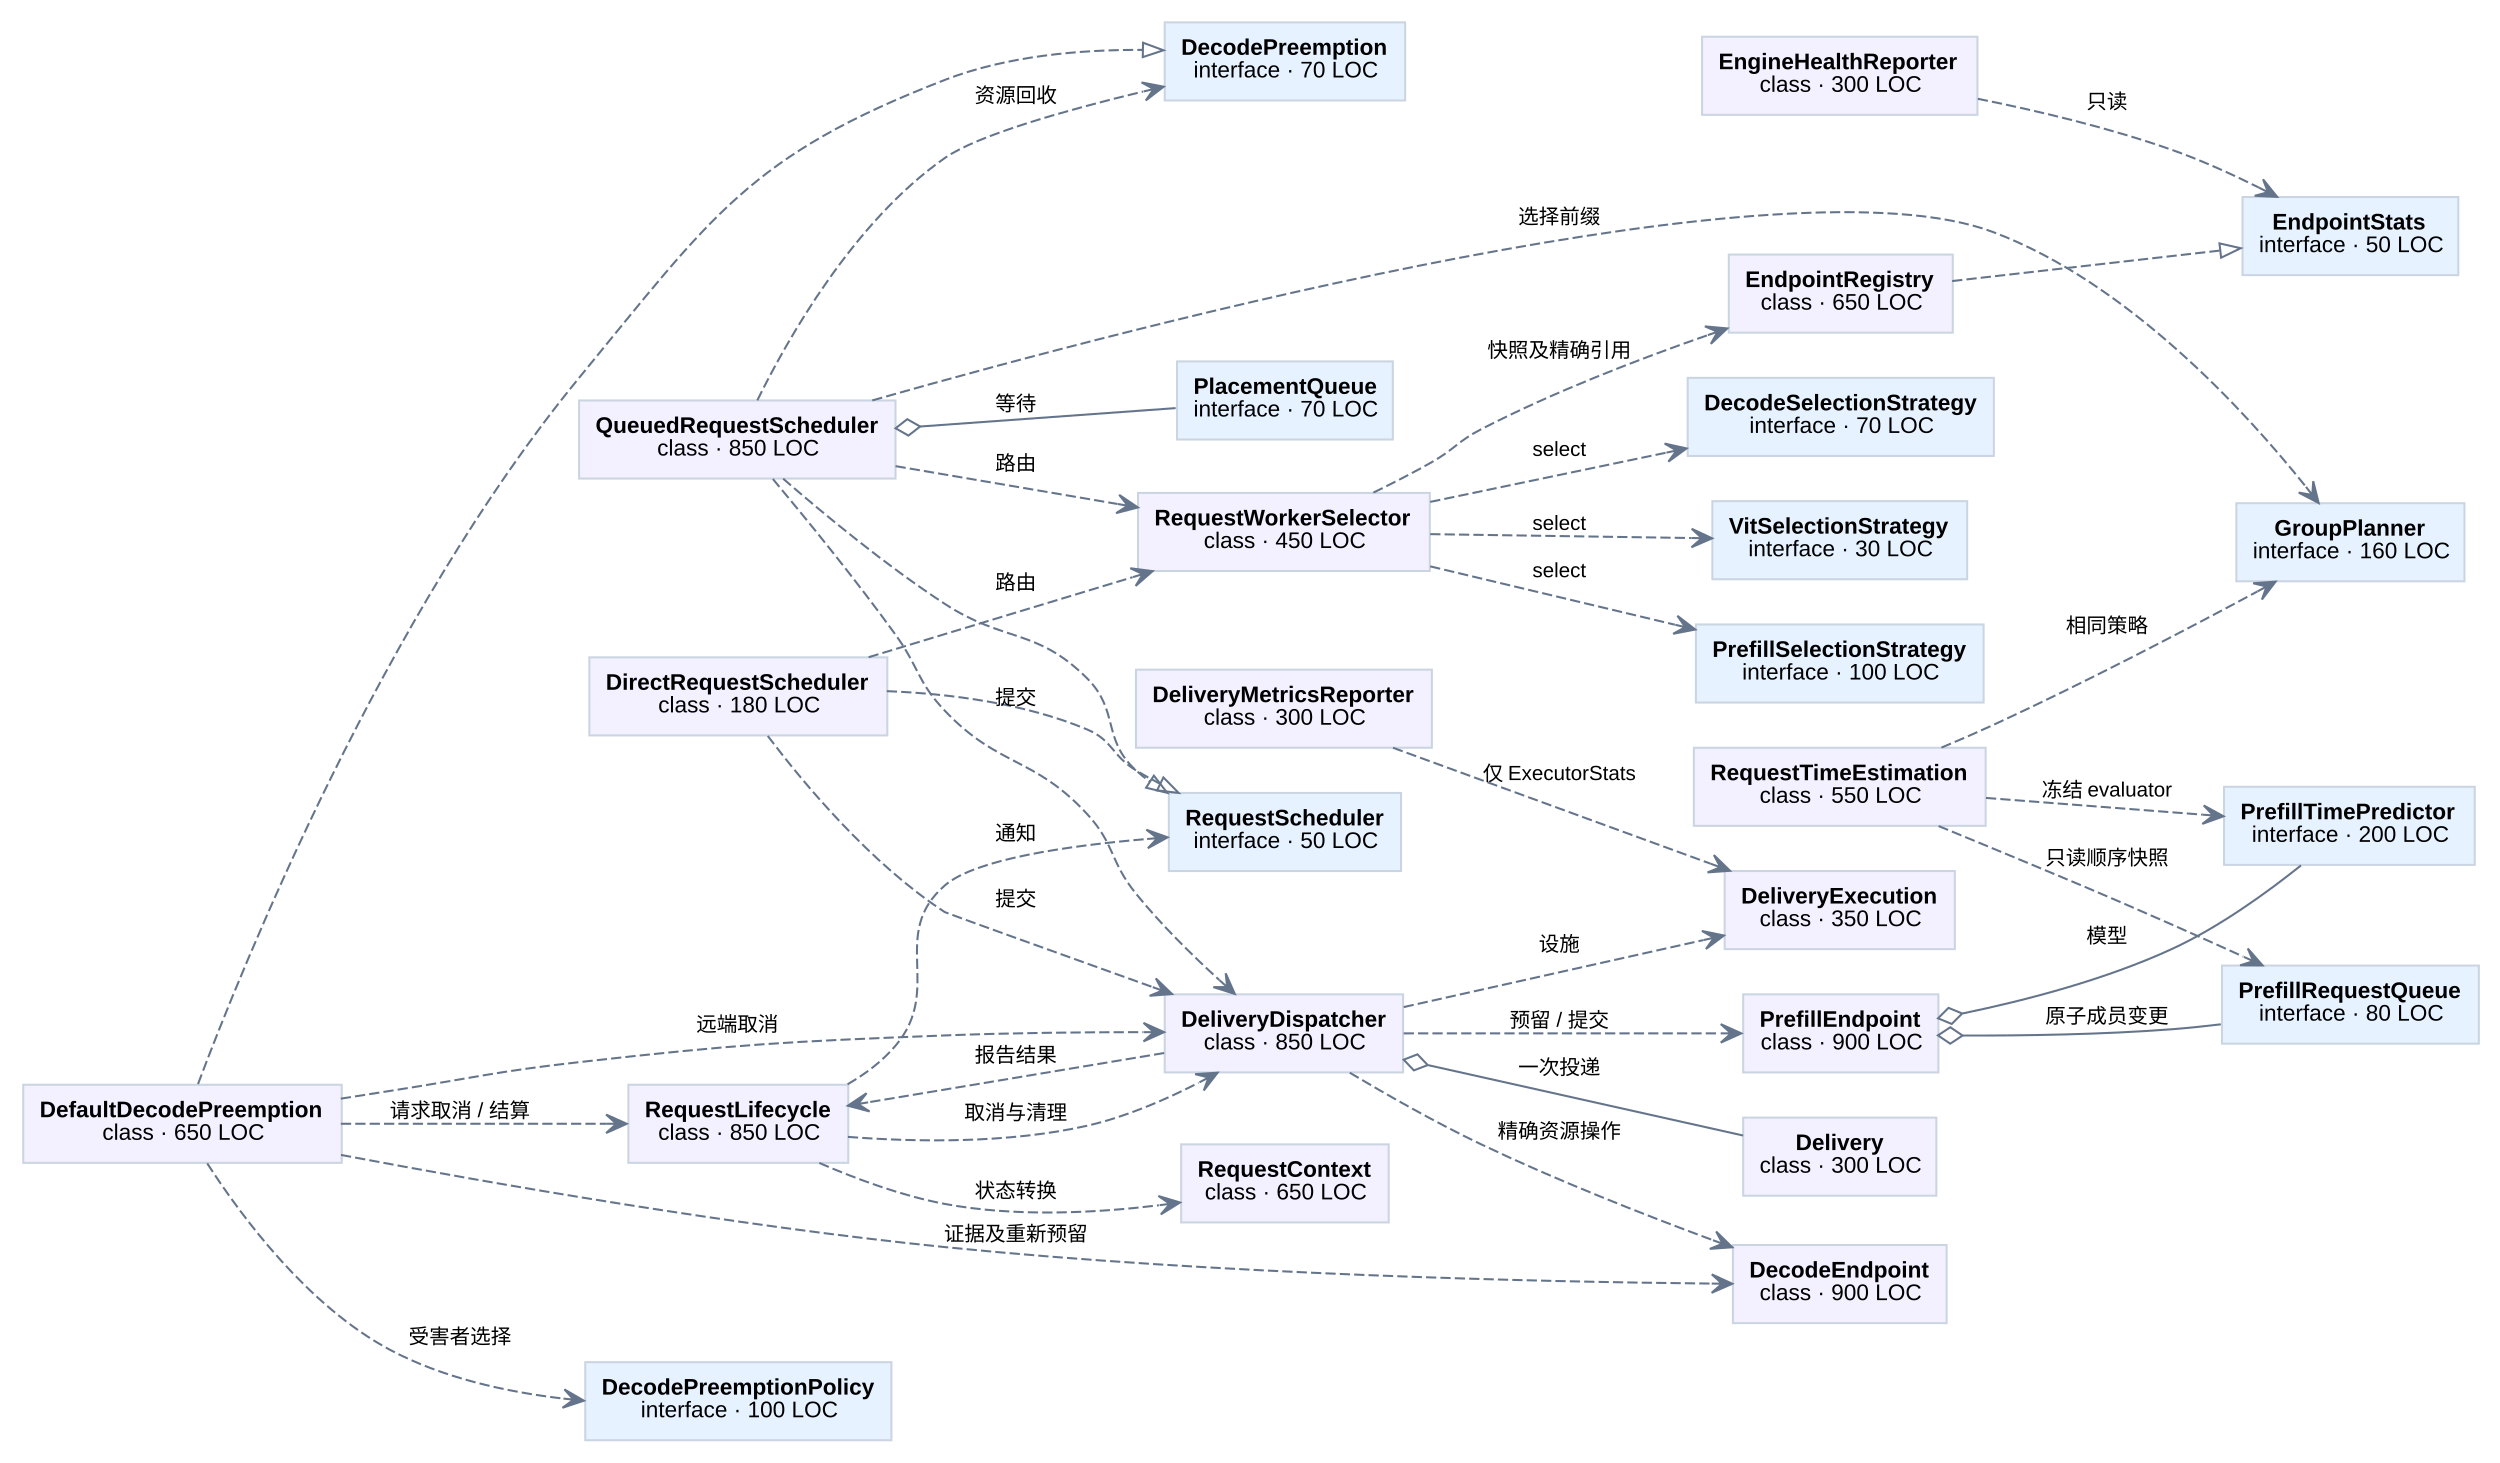
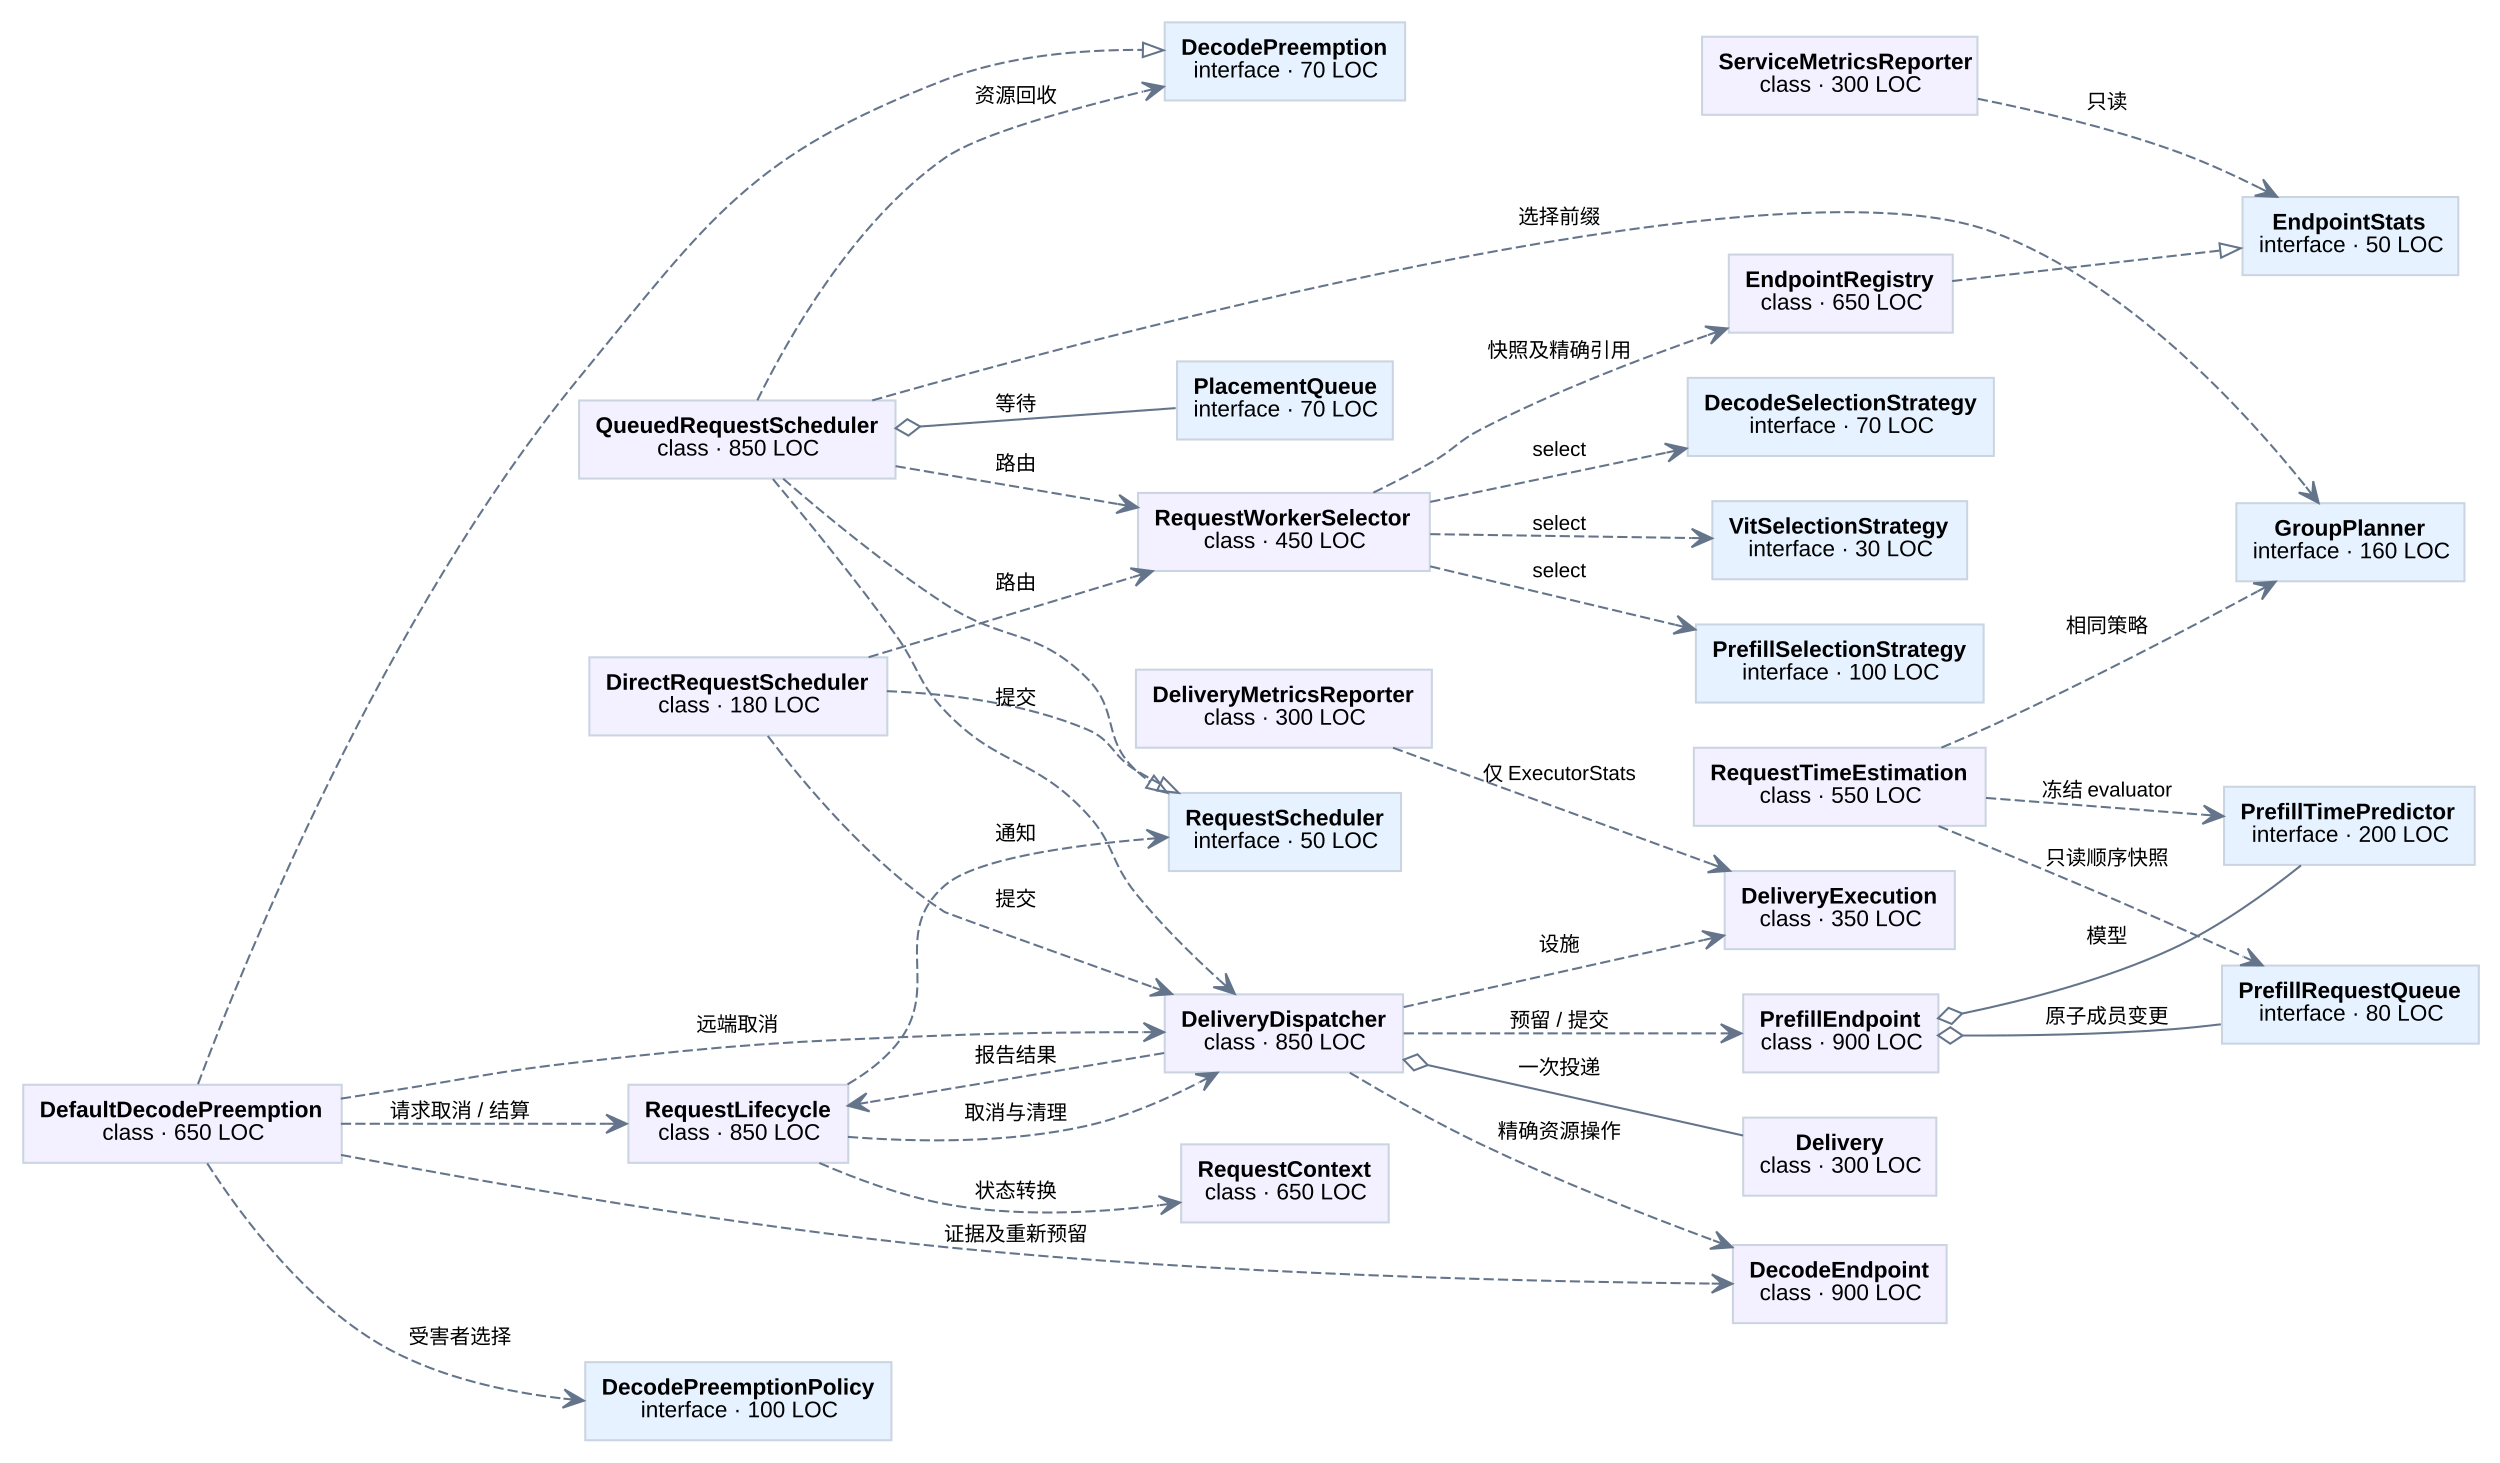
<svg xmlns="http://www.w3.org/2000/svg" width="1217pt" height="712pt" viewBox="0.00 0.00 1216.60 711.60">
  <g id="graph0" class="graph" transform="scale(1 1) rotate(0) translate(10.8 700.8)">
    <g id="node1" class="node">
      <polygon fill="#f3f0ff" stroke="transparent" points="564,-106 564,-144 665,-144 665,-106 564,-106" />
      <polygon fill="none" stroke="#cbd5e1" points="564,-106 564,-144 665,-144 665,-106 564,-106" />
      <text text-anchor="start" x="572" y="-128.2" font-family="Arial" font-weight="bold" font-size="11.00">RequestContext</text>
      <text text-anchor="start" x="575.5" y="-117.2" font-family="Arial" font-size="11.00">class · 650 LOC</text>
    </g>
    <g id="node2" class="node">
      <polygon fill="#f3f0ff" stroke="transparent" points="295,-135 295,-173 402,-173 402,-135 295,-135" />
      <polygon fill="none" stroke="#cbd5e1" points="295,-135 295,-173 402,-173 402,-135 295,-135" />
      <text text-anchor="start" x="303" y="-157.2" font-family="Arial" font-weight="bold" font-size="11.00">RequestLifecycle</text>
      <text text-anchor="start" x="309.5" y="-146.2" font-family="Arial" font-size="11.00">class · 850 LOC</text>
    </g>
    <g id="edge1" class="edge">
      <path fill="none" stroke="#64748b" stroke-dasharray="5,2" d="M387.9,-134.94C406.01,-127.09 428.12,-118.93 449,-115 483.13,-108.58 521.88,-110.53 553.15,-114.34" />
      <polygon fill="#64748b" stroke="#64748b" points="563.45,-115.69 552.95,-118.85 558.49,-115.04 553.53,-114.39 553.53,-114.39 553.53,-114.39 558.49,-115.04 554.12,-109.92 563.45,-115.69 563.45,-115.69" />
      <text text-anchor="middle" x="483.5" y="-118" font-family="Arial" font-size="10.00">状态转换</text>
    </g>
    <g id="node3" class="node">
      <polygon fill="#e6f2ff" stroke="transparent" points="558,-277 558,-315 671,-315 671,-277 558,-277" />
      <polygon fill="none" stroke="#cbd5e1" points="558,-277 558,-315 671,-315 671,-277 558,-277" />
      <text text-anchor="start" x="566" y="-299.2" font-family="Arial" font-weight="bold" font-size="11.00">RequestScheduler</text>
      <text text-anchor="start" x="570" y="-288.2" font-family="Arial" font-size="11.00">interface · 50 LOC</text>
    </g>
    <g id="edge2" class="edge">
      <path fill="none" stroke="#64748b" stroke-dasharray="5,2" d="M401.66,-173.22C410.36,-178.26 418.61,-184.46 425,-192 448.44,-219.68 421.61,-246.23 449,-270 463.64,-282.71 508.16,-289.24 547.12,-292.57" />
      <polygon fill="#64748b" stroke="#64748b" points="557.41,-293.4 547.08,-297.09 552.42,-293 547.44,-292.6 547.44,-292.6 547.44,-292.6 552.42,-293 547.8,-288.11 557.41,-293.4 557.41,-293.4" />
      <text text-anchor="middle" x="483.5" y="-292" font-family="Arial" font-size="10.00">通知</text>
    </g>
    <g id="node18" class="node">
      <polygon fill="#f3f0ff" stroke="transparent" points="556,-179 556,-217 672,-217 672,-179 556,-179" />
      <polygon fill="none" stroke="#cbd5e1" points="556,-179 556,-217 672,-217 672,-179 556,-179" />
      <text text-anchor="start" x="564" y="-201.2" font-family="Arial" font-weight="bold" font-size="11.00">DeliveryDispatcher</text>
      <text text-anchor="start" x="575" y="-190.2" font-family="Arial" font-size="11.00">class · 850 LOC</text>
    </g>
    <g id="edge3" class="edge">
      <path fill="none" stroke="#64748b" stroke-dasharray="5,2" d="M401.81,-147.63C435.47,-145.05 479.78,-144.41 518,-153 536.75,-157.22 556.16,-165.58 572.5,-173.97" />
      <polygon fill="#64748b" stroke="#64748b" points="581.74,-178.88 570.8,-178.16 577.33,-176.53 572.91,-174.18 572.91,-174.18 572.91,-174.18 577.33,-176.53 575.02,-170.21 581.74,-178.88 581.74,-178.88" />
      <text text-anchor="middle" x="483.5" y="-156" font-family="Arial" font-size="10.00">取消与清理</text>
    </g>
    <g id="node4" class="node">
      <polygon fill="#f3f0ff" stroke="transparent" points="276,-343 276,-381 421,-381 421,-343 276,-343" />
      <polygon fill="none" stroke="#cbd5e1" points="276,-343 276,-381 421,-381 421,-343 276,-343" />
      <text text-anchor="start" x="284" y="-365.2" font-family="Arial" font-weight="bold" font-size="11.00">DirectRequestScheduler</text>
      <text text-anchor="start" x="309.5" y="-354.2" font-family="Arial" font-size="11.00">class · 180 LOC</text>
    </g>
    <g id="edge4" class="edge">
      <path fill="none" stroke="#64748b" stroke-dasharray="5,2" d="M420.75,-364.54C451.69,-363.3 487.66,-358.63 518,-346 530.82,-340.66 530.14,-333.22 542,-326 545.77,-323.71 549.74,-321.5 553.8,-319.41" />
      <polygon fill="none" stroke="#64748b" points="555.36,-322.55 562.8,-315.01 552.28,-316.26 555.36,-322.55" />
    </g>
    <g id="node9" class="node">
      <polygon fill="#f3f0ff" stroke="transparent" points="543,-423 543,-461 685,-461 685,-423 543,-423" />
      <polygon fill="none" stroke="#cbd5e1" points="543,-423 543,-461 685,-461 685,-423 543,-423" />
      <text text-anchor="start" x="551" y="-445.2" font-family="Arial" font-weight="bold" font-size="11.00">RequestWorkerSelector</text>
      <text text-anchor="start" x="575" y="-434.2" font-family="Arial" font-size="11.00">class · 450 LOC</text>
    </g>
    <g id="edge10" class="edge">
      <path fill="none" stroke="#64748b" stroke-dasharray="5,2" d="M411.9,-381.06C450.5,-392.76 500.09,-407.79 540.36,-419.99" />
      <polygon fill="#64748b" stroke="#64748b" points="550.13,-422.95 539.25,-424.35 545.34,-421.5 540.56,-420.05 540.56,-420.05 540.56,-420.05 545.34,-421.5 541.86,-415.74 550.13,-422.95 550.13,-422.95" />
      <text text-anchor="middle" x="483.5" y="-414" font-family="Arial" font-size="10.00">路由</text>
    </g>
    <g id="edge11" class="edge">
      <path fill="none" stroke="#64748b" stroke-dasharray="5,2" d="M362.82,-342.73C380.43,-319.46 412.94,-280.5 449,-257 449.58,-256.62 503.94,-237.09 549.92,-220.6" />
      <polygon fill="#64748b" stroke="#64748b" points="559.58,-217.14 551.68,-224.75 554.87,-218.83 550.16,-220.51 550.16,-220.51 550.16,-220.51 554.87,-218.83 548.64,-216.28 559.58,-217.14 559.58,-217.14" />
      <text text-anchor="middle" x="483.5" y="-260" font-family="Arial" font-size="10.00">提交</text>
    </g>
    <g id="node5" class="node">
      <polygon fill="#f3f0ff" stroke="transparent" points="271,-468 271,-506 425,-506 425,-468 271,-468" />
      <polygon fill="none" stroke="#cbd5e1" points="271,-468 271,-506 425,-506 425,-468 271,-468" />
      <text text-anchor="start" x="279" y="-490.2" font-family="Arial" font-weight="bold" font-size="11.00">QueuedRequestScheduler</text>
      <text text-anchor="start" x="309" y="-479.2" font-family="Arial" font-size="11.00">class · 850 LOC</text>
    </g>
    <g id="edge5" class="edge">
      <path fill="none" stroke="#64748b" stroke-dasharray="5,2" d="M370.32,-467.93C389.96,-450.85 420.32,-425.7 449,-407 477.97,-388.11 493.43,-395.35 518,-371 534.1,-355.05 525.27,-341.29 542,-326 544.13,-324.05 546.41,-322.22 548.79,-320.5" />
      <polygon fill="none" stroke="#64748b" points="550.72,-323.42 557.23,-315.06 546.93,-317.54 550.72,-323.42" />
    </g>
    <g id="node6" class="node">
      <polygon fill="#e6f2ff" stroke="transparent" points="562,-487 562,-525 667,-525 667,-487 562,-487" />
      <polygon fill="none" stroke="#cbd5e1" points="562,-487 562,-525 667,-525 667,-487 562,-487" />
      <text text-anchor="start" x="570" y="-509.2" font-family="Arial" font-weight="bold" font-size="11.00">PlacementQueue</text>
      <text text-anchor="start" x="570" y="-498.2" font-family="Arial" font-size="11.00">interface · 70 LOC</text>
    </g>
    <g id="edge6" class="edge">
      <path fill="none" stroke="#64748b" d="M437.01,-493.33C478.27,-496.3 525.99,-499.74 561.32,-502.28" />
      <polygon fill="none" stroke="#64748b" points="436.97,-493.33 430.7,-496.89 425.01,-492.47 431.28,-488.91 436.97,-493.33" />
      <text text-anchor="middle" x="483.5" y="-501" font-family="Arial" font-size="10.00">等待</text>
    </g>
    <g id="node8" class="node">
      <polygon fill="#e6f2ff" stroke="transparent" points="1077.5,-418 1077.5,-456 1188.5,-456 1188.5,-418 1077.5,-418" />
      <polygon fill="none" stroke="#cbd5e1" points="1077.5,-418 1077.5,-456 1188.5,-456 1188.5,-418 1077.5,-418" />
      <text text-anchor="start" x="1096" y="-440.2" font-family="Arial" font-weight="bold" font-size="11.00">GroupPlanner</text>
      <text text-anchor="start" x="1085.5" y="-429.2" font-family="Arial" font-size="11.00">interface · 160 LOC</text>
    </g>
    <g id="edge7" class="edge">
      <path fill="none" stroke="#64748b" stroke-dasharray="5,2" d="M413.69,-506.03C549.41,-544.63 859.59,-625.37 959,-588 1024.88,-563.24 1082.05,-500.64 1111.11,-464.29" />
      <polygon fill="#64748b" stroke="#64748b" points="1117.55,-456.09 1114.91,-466.73 1114.46,-460.02 1111.37,-463.96 1111.37,-463.96 1111.37,-463.96 1114.46,-460.02 1107.83,-461.18 1117.55,-456.09 1117.55,-456.09" />
      <text text-anchor="middle" x="748" y="-592" font-family="Arial" font-size="10.00">选择前缀</text>
    </g>
    <g id="edge8" class="edge">
      <path fill="none" stroke="#64748b" stroke-dasharray="5,2" d="M425.01,-474.04C458.83,-468.28 498.68,-461.49 532.97,-455.64" />
      <polygon fill="#64748b" stroke="#64748b" points="542.95,-453.94 533.85,-460.06 538.02,-454.78 533.09,-455.62 533.09,-455.62 533.09,-455.62 538.02,-454.78 532.33,-451.18 542.95,-453.94 542.95,-453.94" />
      <text text-anchor="middle" x="483.5" y="-472" font-family="Arial" font-size="10.00">路由</text>
    </g>
    <g id="edge9" class="edge">
      <path fill="none" stroke="#64748b" stroke-dasharray="5,2" d="M365.3,-467.79C381.1,-448.91 405.47,-419.06 425,-392 436.47,-376.11 435.5,-369.21 449,-355 475.08,-327.54 492.25,-332.77 518,-305 531.84,-290.08 529.21,-281.83 542,-266 554.1,-251.01 569.33,-236.03 582.58,-223.95" />
      <polygon fill="#64748b" stroke="#64748b" points="590.11,-217.2 585.67,-227.22 586.39,-220.54 582.66,-223.87 582.66,-223.87 582.66,-223.87 586.39,-220.54 579.66,-220.52 590.11,-217.2 590.11,-217.2" />
      <text text-anchor="middle" x="483.5" y="-358" font-family="Arial" font-size="10.00">提交</text>
    </g>
    <g id="node20" class="node">
      <polygon fill="#e6f2ff" stroke="transparent" points="556,-652 556,-690 673,-690 673,-652 556,-652" />
      <polygon fill="none" stroke="#cbd5e1" points="556,-652 556,-690 673,-690 673,-652 556,-652" />
      <text text-anchor="start" x="564" y="-674.2" font-family="Arial" font-weight="bold" font-size="11.00">DecodePreemption</text>
      <text text-anchor="start" x="570" y="-663.2" font-family="Arial" font-size="11.00">interface · 70 LOC</text>
    </g>
    <g id="edge31" class="edge">
      <path fill="none" stroke="#64748b" stroke-dasharray="5,2" d="M357.74,-506.05C372.35,-535.77 404.58,-592.97 449,-624 464.94,-635.13 507.65,-647.21 545.49,-656.33" />
      <polygon fill="#64748b" stroke="#64748b" points="555.5,-658.7 544.73,-660.77 550.63,-657.55 545.77,-656.39 545.77,-656.39 545.77,-656.39 550.63,-657.55 546.8,-652.01 555.5,-658.7 555.5,-658.7" />
      <text text-anchor="middle" x="483.5" y="-651" font-family="Arial" font-size="10.00">资源回收</text>
    </g>
    <g id="node7" class="node">
      <polygon fill="#e6f2ff" stroke="transparent" points="1070.5,-193 1070.5,-231 1195.5,-231 1195.5,-193 1070.5,-193" />
      <polygon fill="none" stroke="#cbd5e1" points="1070.5,-193 1070.5,-231 1195.5,-231 1195.5,-193 1070.5,-193" />
      <text text-anchor="start" x="1078.5" y="-215.2" font-family="Arial" font-weight="bold" font-size="11.00">PrefillRequestQueue</text>
      <text text-anchor="start" x="1088.5" y="-204.2" font-family="Arial" font-size="11.00">interface · 80 LOC</text>
    </g>
    <g id="node10" class="node">
      <polygon fill="#e6f2ff" stroke="transparent" points="814.5,-359 814.5,-397 954.5,-397 954.5,-359 814.5,-359" />
      <polygon fill="none" stroke="#cbd5e1" points="814.5,-359 814.5,-397 954.5,-397 954.5,-359 814.5,-359" />
      <text text-anchor="start" x="822.5" y="-381.2" font-family="Arial" font-weight="bold" font-size="11.00">PrefillSelectionStrategy</text>
      <text text-anchor="start" x="837" y="-370.2" font-family="Arial" font-size="11.00">interface · 100 LOC</text>
    </g>
    <g id="edge15" class="edge">
      <path fill="none" stroke="#64748b" stroke-dasharray="5,2" d="M685.19,-425.27C721.71,-416.56 766.48,-405.89 804.24,-396.89" />
      <polygon fill="#64748b" stroke="#64748b" points="814.18,-394.52 805.5,-401.22 809.32,-395.68 804.45,-396.84 804.45,-396.84 804.45,-396.84 809.32,-395.68 803.41,-392.46 814.18,-394.52 814.18,-394.52" />
      <text text-anchor="middle" x="748" y="-420" font-family="Arial" font-size="10.00">select</text>
    </g>
    <g id="node11" class="node">
      <polygon fill="#e6f2ff" stroke="transparent" points="810.5,-479 810.5,-517 959.5,-517 959.5,-479 810.5,-479" />
      <polygon fill="none" stroke="#cbd5e1" points="810.5,-479 810.5,-517 959.5,-517 959.5,-479 810.5,-479" />
      <text text-anchor="start" x="818.5" y="-501.2" font-family="Arial" font-weight="bold" font-size="11.00">DecodeSelectionStrategy</text>
      <text text-anchor="start" x="840.5" y="-490.2" font-family="Arial" font-size="11.00">interface · 70 LOC</text>
    </g>
    <g id="edge16" class="edge">
      <path fill="none" stroke="#64748b" stroke-dasharray="5,2" d="M685.19,-456.64C720.27,-463.96 762.98,-472.86 799.76,-480.53" />
      <polygon fill="#64748b" stroke="#64748b" points="809.96,-482.66 799.26,-485.03 805.07,-481.64 800.17,-480.62 800.17,-480.62 800.17,-480.62 805.07,-481.64 801.09,-476.22 809.96,-482.66 809.96,-482.66" />
      <text text-anchor="middle" x="748" y="-479" font-family="Arial" font-size="10.00">select</text>
    </g>
    <g id="node12" class="node">
      <polygon fill="#e6f2ff" stroke="transparent" points="822.5,-419 822.5,-457 946.5,-457 946.5,-419 822.5,-419" />
      <polygon fill="none" stroke="#cbd5e1" points="822.5,-419 822.5,-457 946.5,-457 946.5,-419 822.5,-419" />
      <text text-anchor="start" x="830.5" y="-441.2" font-family="Arial" font-weight="bold" font-size="11.00">VitSelectionStrategy</text>
      <text text-anchor="start" x="840" y="-430.2" font-family="Arial" font-size="11.00">interface · 30 LOC</text>
    </g>
    <g id="edge17" class="edge">
      <path fill="none" stroke="#64748b" stroke-dasharray="5,2" d="M685.19,-440.95C724.36,-440.37 773.02,-439.65 812.34,-439.06" />
      <polygon fill="#64748b" stroke="#64748b" points="822.39,-438.91 812.45,-443.56 817.39,-438.98 812.39,-439.06 812.39,-439.06 812.39,-439.06 817.39,-438.98 812.32,-434.56 822.39,-438.91 822.39,-438.91" />
      <text text-anchor="middle" x="748" y="-443" font-family="Arial" font-size="10.00">select</text>
    </g>
    <g id="node13" class="node">
      <polygon fill="#f3f0ff" stroke="transparent" points="830.5,-539 830.5,-577 939.5,-577 939.5,-539 830.5,-539" />
      <polygon fill="none" stroke="#cbd5e1" points="830.5,-539 830.5,-577 939.5,-577 939.5,-539 830.5,-539" />
      <text text-anchor="start" x="838.5" y="-561.2" font-family="Arial" font-weight="bold" font-size="11.00">EndpointRegistry</text>
      <text text-anchor="start" x="846" y="-550.2" font-family="Arial" font-size="11.00">class · 650 LOC</text>
    </g>
    <g id="edge14" class="edge">
      <path fill="none" stroke="#64748b" stroke-dasharray="5,2" d="M657.55,-461.17C667.05,-465.78 676.97,-470.86 686,-476 697.14,-482.34 698.6,-486.13 710,-492 745.2,-510.14 786.58,-526.07 820.1,-537.73" />
      <polygon fill="#64748b" stroke="#64748b" points="829.78,-541.06 818.86,-542.06 825.05,-539.43 820.32,-537.81 820.32,-537.81 820.32,-537.81 825.05,-539.43 821.79,-533.55 829.78,-541.06 829.78,-541.06" />
      <text text-anchor="middle" x="748" y="-527" font-family="Arial" font-size="10.00">快照及精确引用</text>
    </g>
    <g id="node16" class="node">
      <polygon fill="#e6f2ff" stroke="transparent" points="1080.5,-567 1080.5,-605 1185.5,-605 1185.5,-567 1080.5,-567" />
      <polygon fill="none" stroke="#cbd5e1" points="1080.5,-567 1080.5,-605 1185.5,-605 1185.5,-567 1080.5,-567" />
      <text text-anchor="start" x="1095" y="-589.2" font-family="Arial" font-weight="bold" font-size="11.00">EndpointStats</text>
      <text text-anchor="start" x="1088.5" y="-578.2" font-family="Arial" font-size="11.00">interface · 50 LOC</text>
    </g>
    <g id="edge18" class="edge">
      <path fill="none" stroke="#64748b" stroke-dasharray="5,2" d="M939.18,-564.11C977.63,-568.49 1029.49,-574.39 1069.67,-578.96" />
      <polygon fill="none" stroke="#64748b" points="1069.29,-582.44 1079.62,-580.09 1070.08,-575.49 1069.29,-582.44" />
    </g>
    <g id="node14" class="node">
      <polygon fill="#f3f0ff" stroke="transparent" points="837.5,-179 837.5,-217 932.5,-217 932.5,-179 837.5,-179" />
      <polygon fill="none" stroke="#cbd5e1" points="837.5,-179 837.5,-217 932.5,-217 932.5,-179 837.5,-179" />
      <text text-anchor="start" x="845.5" y="-201.2" font-family="Arial" font-weight="bold" font-size="11.00">PrefillEndpoint</text>
      <text text-anchor="start" x="846" y="-190.2" font-family="Arial" font-size="11.00">class · 900 LOC</text>
    </g>
    <g id="edge19" class="edge">
      <path fill="none" stroke="#64748b" d="M944.39,-196.95C974.78,-196.86 1012.42,-197.44 1046,-200 1053.77,-200.59 1061.91,-201.44 1069.96,-202.41" />
      <polygon fill="none" stroke="#64748b" points="944.27,-196.95 938.3,-200.98 932.27,-197.02 938.25,-192.98 944.27,-196.95" />
      <text text-anchor="middle" x="1014.5" y="-203" font-family="Arial" font-size="10.00">原子成员变更</text>
    </g>
    <g id="node23" class="node">
      <polygon fill="#e6f2ff" stroke="transparent" points="1071.5,-280 1071.5,-318 1193.5,-318 1193.5,-280 1071.5,-280" />
      <polygon fill="none" stroke="#cbd5e1" points="1071.5,-280 1071.5,-318 1193.5,-318 1193.5,-280 1071.5,-280" />
      <text text-anchor="start" x="1079.5" y="-302.2" font-family="Arial" font-weight="bold" font-size="11.00">PrefillTimePredictor</text>
      <text text-anchor="start" x="1085" y="-291.2" font-family="Arial" font-size="11.00">interface · 200 LOC</text>
    </g>
    <g id="edge20" class="edge">
      <path fill="none" stroke="#64748b" d="M944.31,-207.71C975.46,-214.15 1013.82,-224.2 1046,-239 1069.07,-249.61 1092.47,-266.56 1108.95,-279.74" />
      <polygon fill="none" stroke="#64748b" points="944.09,-207.67 937.43,-210.42 932.32,-205.33 938.98,-202.58 944.09,-207.67" />
      <text text-anchor="middle" x="1014.5" y="-242" font-family="Arial" font-size="10.00">模型</text>
    </g>
    <g id="node15" class="node">
      <polygon fill="#f3f0ff" stroke="transparent" points="832.5,-57 832.5,-95 936.5,-95 936.5,-57 832.5,-57" />
      <polygon fill="none" stroke="#cbd5e1" points="832.5,-57 832.5,-95 936.5,-95 936.5,-57 832.5,-57" />
      <text text-anchor="start" x="840.5" y="-79.2" font-family="Arial" font-weight="bold" font-size="11.00">DecodeEndpoint</text>
      <text text-anchor="start" x="845.5" y="-68.2" font-family="Arial" font-size="11.00">class · 900 LOC</text>
    </g>
    <g id="node17" class="node">
      <polygon fill="#f3f0ff" stroke="transparent" points="837.5,-119 837.5,-157 931.5,-157 931.5,-119 837.5,-119" />
      <polygon fill="none" stroke="#cbd5e1" points="837.5,-119 837.5,-157 931.5,-157 931.5,-119 837.5,-119" />
      <text text-anchor="start" x="863" y="-141.2" font-family="Arial" font-weight="bold" font-size="11.00">Delivery</text>
      <text text-anchor="start" x="845.5" y="-130.2" font-family="Arial" font-size="11.00">class · 300 LOC</text>
    </g>
    <g id="edge23" class="edge">
      <path fill="none" stroke="#64748b" stroke-dasharray="5,2" d="M555.73,-188.45C513.27,-181.38 455.43,-171.74 411.73,-164.46" />
      <polygon fill="#64748b" stroke="#64748b" points="401.79,-162.8 412.39,-160 406.72,-163.62 411.65,-164.44 411.65,-164.44 411.65,-164.44 406.72,-163.62 410.91,-168.88 401.79,-162.8 401.79,-162.8" />
      <text text-anchor="middle" x="483.5" y="-184" font-family="Arial" font-size="10.00">报告结果</text>
    </g>
    <g id="edge24" class="edge">
      <path fill="none" stroke="#64748b" stroke-dasharray="5,2" d="M672.27,-198C717.71,-198 780.91,-198 826.33,-198" />
      <polygon fill="#64748b" stroke="#64748b" points="836.6,-198 826.6,-202.5 831.6,-198 826.6,-198 826.6,-198 826.6,-198 831.6,-198 826.6,-193.5 836.6,-198 836.6,-198" />
      <text text-anchor="middle" x="748" y="-201" font-family="Arial" font-size="10.00">预留 / 提交</text>
    </g>
    <g id="edge25" class="edge">
      <path fill="none" stroke="#64748b" stroke-dasharray="5,2" d="M646.06,-178.84C664.33,-167.96 688.08,-154.46 710,-144 746.54,-126.56 788.82,-109.93 822.49,-97.47" />
      <polygon fill="#64748b" stroke="#64748b" points="832.2,-93.91 824.36,-101.58 827.5,-95.63 822.81,-97.35 822.81,-97.35 822.81,-97.35 827.5,-95.63 821.26,-93.13 832.2,-93.91 832.2,-93.91" />
      <text text-anchor="middle" x="748" y="-147" font-family="Arial" font-size="10.00">精确资源操作</text>
    </g>
    <g id="edge21" class="edge">
      <path fill="none" stroke="#64748b" d="M684.18,-182.54C732.37,-171.77 795.32,-157.71 837.46,-148.29" />
      <polygon fill="none" stroke="#64748b" points="683.98,-182.58 679,-187.8 672.27,-185.2 677.25,-179.99 683.98,-182.58" />
      <text text-anchor="middle" x="748" y="-178" font-family="Arial" font-size="10.00">一次投递</text>
    </g>
    <g id="node19" class="node">
      <polygon fill="#f3f0ff" stroke="transparent" points="828.5,-239 828.5,-277 940.5,-277 940.5,-239 828.5,-239" />
      <polygon fill="none" stroke="#cbd5e1" points="828.5,-239 828.5,-277 940.5,-277 940.5,-239 828.5,-239" />
      <text text-anchor="start" x="836.5" y="-261.2" font-family="Arial" font-weight="bold" font-size="11.00">DeliveryExecution</text>
      <text text-anchor="start" x="845.5" y="-250.2" font-family="Arial" font-size="11.00">class · 350 LOC</text>
    </g>
    <g id="edge22" class="edge">
      <path fill="none" stroke="#64748b" stroke-dasharray="5,2" d="M672.27,-210.8C715.08,-220.36 773.67,-233.46 818.28,-243.43" />
      <polygon fill="#64748b" stroke="#64748b" points="828.15,-245.63 817.41,-247.84 823.28,-244.54 818.4,-243.45 818.4,-243.45 818.4,-243.45 823.28,-244.54 819.38,-239.06 828.15,-245.63 828.15,-245.63" />
      <text text-anchor="middle" x="748" y="-238" font-family="Arial" font-size="10.00">设施</text>
    </g>
    <g id="node21" class="node">
      <polygon fill="#f3f0ff" stroke="transparent" points="0.5,-135 0.5,-173 155.5,-173 155.5,-135 0.5,-135" />
      <polygon fill="none" stroke="#cbd5e1" points="0.5,-135 0.5,-173 155.5,-173 155.5,-135 0.5,-135" />
      <text text-anchor="start" x="8.5" y="-157.2" font-family="Arial" font-weight="bold" font-size="11.00">DefaultDecodePreemption</text>
      <text text-anchor="start" x="39" y="-146.2" font-family="Arial" font-size="11.00">class · 650 LOC</text>
    </g>
    <g id="edge28" class="edge">
      <path fill="none" stroke="#64748b" stroke-dasharray="5,2" d="M155.08,-154C195.92,-154 245.54,-154 284.1,-154" />
      <polygon fill="#64748b" stroke="#64748b" points="294.16,-154 284.16,-158.5 289.16,-154 284.16,-154 284.16,-154 284.16,-154 289.16,-154 284.16,-149.5 294.16,-154 294.16,-154" />
      <text text-anchor="middle" x="213" y="-157" font-family="Arial" font-size="10.00">请求取消 / 结算</text>
    </g>
    <g id="edge29" class="edge">
      <path fill="none" stroke="#64748b" stroke-dasharray="5,2" d="M155.14,-138.85C229.82,-124.74 346.73,-104.36 449,-94 581.5,-80.58 737.69,-77.1 822.02,-76.24" />
      <polygon fill="#64748b" stroke="#64748b" points="832.19,-76.15 822.23,-80.74 827.19,-76.2 822.19,-76.24 822.19,-76.24 822.19,-76.24 827.19,-76.2 822.15,-71.74 832.19,-76.15 832.19,-76.15" />
      <text text-anchor="middle" x="483.5" y="-97" font-family="Arial" font-size="10.00">证据及重新预留</text>
    </g>
    <g id="edge30" class="edge">
      <path fill="none" stroke="#64748b" stroke-dasharray="5,2" d="M155.04,-166.24C163.13,-167.52 171.23,-168.79 179,-170 219.87,-176.36 229.9,-179.38 271,-184 349.83,-192.86 369.74,-193.87 449,-197 480.69,-198.25 515.84,-198.6 545.45,-198.6" />
      <polygon fill="#64748b" stroke="#64748b" points="555.68,-198.59 545.68,-203.1 550.68,-198.59 545.68,-198.6 545.68,-198.6 545.68,-198.6 550.68,-198.59 545.67,-194.1 555.68,-198.59 555.68,-198.59" />
      <text text-anchor="middle" x="348" y="-199" font-family="Arial" font-size="10.00">远端取消</text>
    </g>
    <g id="edge26" class="edge">
      <path fill="none" stroke="#64748b" stroke-dasharray="5,2" d="M85.55,-173.33C106.98,-230.31 175.72,-400.94 271,-517 335.75,-595.86 353.84,-625.18 449,-662 479.22,-673.7 514.94,-676.78 545.31,-676.59" />
      <polygon fill="none" stroke="#64748b" points="545.45,-680.09 555.38,-676.41 545.32,-673.09 545.45,-680.09" />
    </g>
    <g id="node22" class="node">
      <polygon fill="#e6f2ff" stroke="transparent" points="274,0 274,-38 423,-38 423,0 274,0" />
      <polygon fill="none" stroke="#cbd5e1" points="274,0 274,-38 423,-38 423,0 274,0" />
      <text text-anchor="start" x="282" y="-22.2" font-family="Arial" font-weight="bold" font-size="11.00">DecodePreemptionPolicy</text>
      <text text-anchor="start" x="301" y="-11.2" font-family="Arial" font-size="11.00">interface · 100 LOC</text>
    </g>
    <g id="edge27" class="edge">
      <path fill="none" stroke="#64748b" stroke-dasharray="5,2" d="M90.04,-134.75C106.38,-109.36 138.81,-65.39 179,-44 204.5,-30.43 235.09,-23.58 263.13,-20.3" />
      <polygon fill="#64748b" stroke="#64748b" points="273.34,-19.25 263.85,-24.75 268.36,-19.76 263.39,-20.27 263.39,-20.27 263.39,-20.27 268.36,-19.76 262.93,-15.8 273.34,-19.25 273.34,-19.25" />
      <text text-anchor="middle" x="213" y="-47" font-family="Arial" font-size="10.00">受害者选择</text>
    </g>
    <g id="node24" class="node">
      <polygon fill="#f3f0ff" stroke="transparent" points="813.5,-299 813.5,-337 955.5,-337 955.5,-299 813.5,-299" />
      <polygon fill="none" stroke="#cbd5e1" points="813.5,-299 813.5,-337 955.5,-337 955.5,-299 813.5,-299" />
      <text text-anchor="start" x="821.5" y="-321.2" font-family="Arial" font-weight="bold" font-size="11.00">RequestTimeEstimation</text>
      <text text-anchor="start" x="845.5" y="-310.2" font-family="Arial" font-size="11.00">class · 550 LOC</text>
    </g>
    <g id="edge13" class="edge">
      <path fill="none" stroke="#64748b" stroke-dasharray="5,2" d="M932.59,-298.9C941.38,-295.3 950.48,-291.55 959,-288 997.79,-271.84 1007.55,-267.94 1046,-251 1057.31,-246.01 1069.42,-240.56 1080.86,-235.36" />
      <polygon fill="#64748b" stroke="#64748b" points="1090.28,-231.06 1083.05,-239.31 1085.73,-233.14 1081.19,-235.21 1081.19,-235.21 1081.19,-235.21 1085.73,-233.14 1079.32,-231.12 1090.28,-231.06 1090.28,-231.06" />
      <text text-anchor="middle" x="1014.5" y="-280" font-family="Arial" font-size="10.00">只读顺序快照</text>
    </g>
    <g id="edge12" class="edge">
      <path fill="none" stroke="#64748b" stroke-dasharray="5,2" d="M934,-337.08C942.39,-340.59 950.99,-344.31 959,-348 1003.53,-368.53 1053.16,-394.47 1087.72,-413.04" />
      <polygon fill="#64748b" stroke="#64748b" points="1096.6,-417.83 1085.67,-417.05 1092.2,-415.46 1087.8,-413.09 1087.8,-413.09 1087.8,-413.09 1092.2,-415.46 1089.94,-409.13 1096.6,-417.83 1096.6,-417.83" />
      <text text-anchor="middle" x="1014.5" y="-393" font-family="Arial" font-size="10.00">相同策略</text>
    </g>
    <g id="edge32" class="edge">
      <path fill="none" stroke="#64748b" stroke-dasharray="5,2" d="M955.66,-312.58C988.74,-310.03 1028.11,-306.99 1061.2,-304.43" />
      <polygon fill="#64748b" stroke="#64748b" points="1071.26,-303.65 1061.63,-308.91 1066.27,-304.04 1061.29,-304.42 1061.29,-304.42 1061.29,-304.42 1066.27,-304.04 1060.94,-299.94 1071.26,-303.65 1071.26,-303.65" />
      <text text-anchor="middle" x="1014.5" y="-313" font-family="Arial" font-size="10.00">冻结 evaluator</text>
    </g>
    <g id="node25" class="node">
      <polygon fill="#f3f0ff" stroke="transparent" points="542,-337 542,-375 686,-375 686,-337 542,-337" />
      <polygon fill="none" stroke="#cbd5e1" points="542,-337 542,-375 686,-375 686,-337 542,-337" />
      <text text-anchor="start" x="550" y="-359.2" font-family="Arial" font-weight="bold" font-size="11.00">DeliveryMetricsReporter</text>
      <text text-anchor="start" x="575" y="-348.2" font-family="Arial" font-size="11.00">class · 300 LOC</text>
    </g>
    <g id="edge34" class="edge">
      <path fill="none" stroke="#64748b" stroke-dasharray="5,2" d="M667.09,-336.99C711.32,-320.85 774.88,-297.65 821.68,-280.56" />
      <polygon fill="#64748b" stroke="#64748b" points="831.1,-277.13 823.25,-284.78 826.4,-278.84 821.71,-280.55 821.71,-280.55 821.71,-280.55 826.4,-278.84 820.16,-276.33 831.1,-277.13 831.1,-277.13" />
      <text text-anchor="middle" x="748" y="-321" font-family="Arial" font-size="10.00">仅 ExecutorStats</text>
    </g>
    <g id="node26" class="node">
      <polygon fill="#f3f0ff" stroke="transparent" points="817.5,-645 817.5,-683 951.5,-683 951.5,-645 817.5,-645" />
      <polygon fill="none" stroke="#cbd5e1" points="817.5,-645 817.5,-683 951.5,-683 951.5,-645 817.5,-645" />
-       <text text-anchor="start" x="825.5" y="-667.2" font-family="Arial" font-weight="bold" font-size="11.00">EngineHealthReporter</text>
+       <text text-anchor="start" x="825.5" y="-667.2" font-family="Arial" font-weight="bold" font-size="11.00">ServiceMetricsReporter</text>
      <text text-anchor="start" x="845.5" y="-656.2" font-family="Arial" font-size="11.00">class · 300 LOC</text>
    </g>
    <g id="edge33" class="edge">
      <path fill="none" stroke="#64748b" stroke-dasharray="5,2" d="M951.69,-652.81C981.03,-646.92 1015.7,-638.67 1046,-628 1060.19,-623 1075.1,-616.25 1088.42,-609.62" />
      <polygon fill="#64748b" stroke="#64748b" points="1097.36,-605.08 1090.49,-613.62 1092.9,-607.34 1088.45,-609.61 1088.45,-609.61 1088.45,-609.61 1092.9,-607.34 1086.41,-605.6 1097.36,-605.08 1097.36,-605.08" />
      <text text-anchor="middle" x="1014.5" y="-648" font-family="Arial" font-size="10.00">只读</text>
    </g>
  </g>
</svg>
